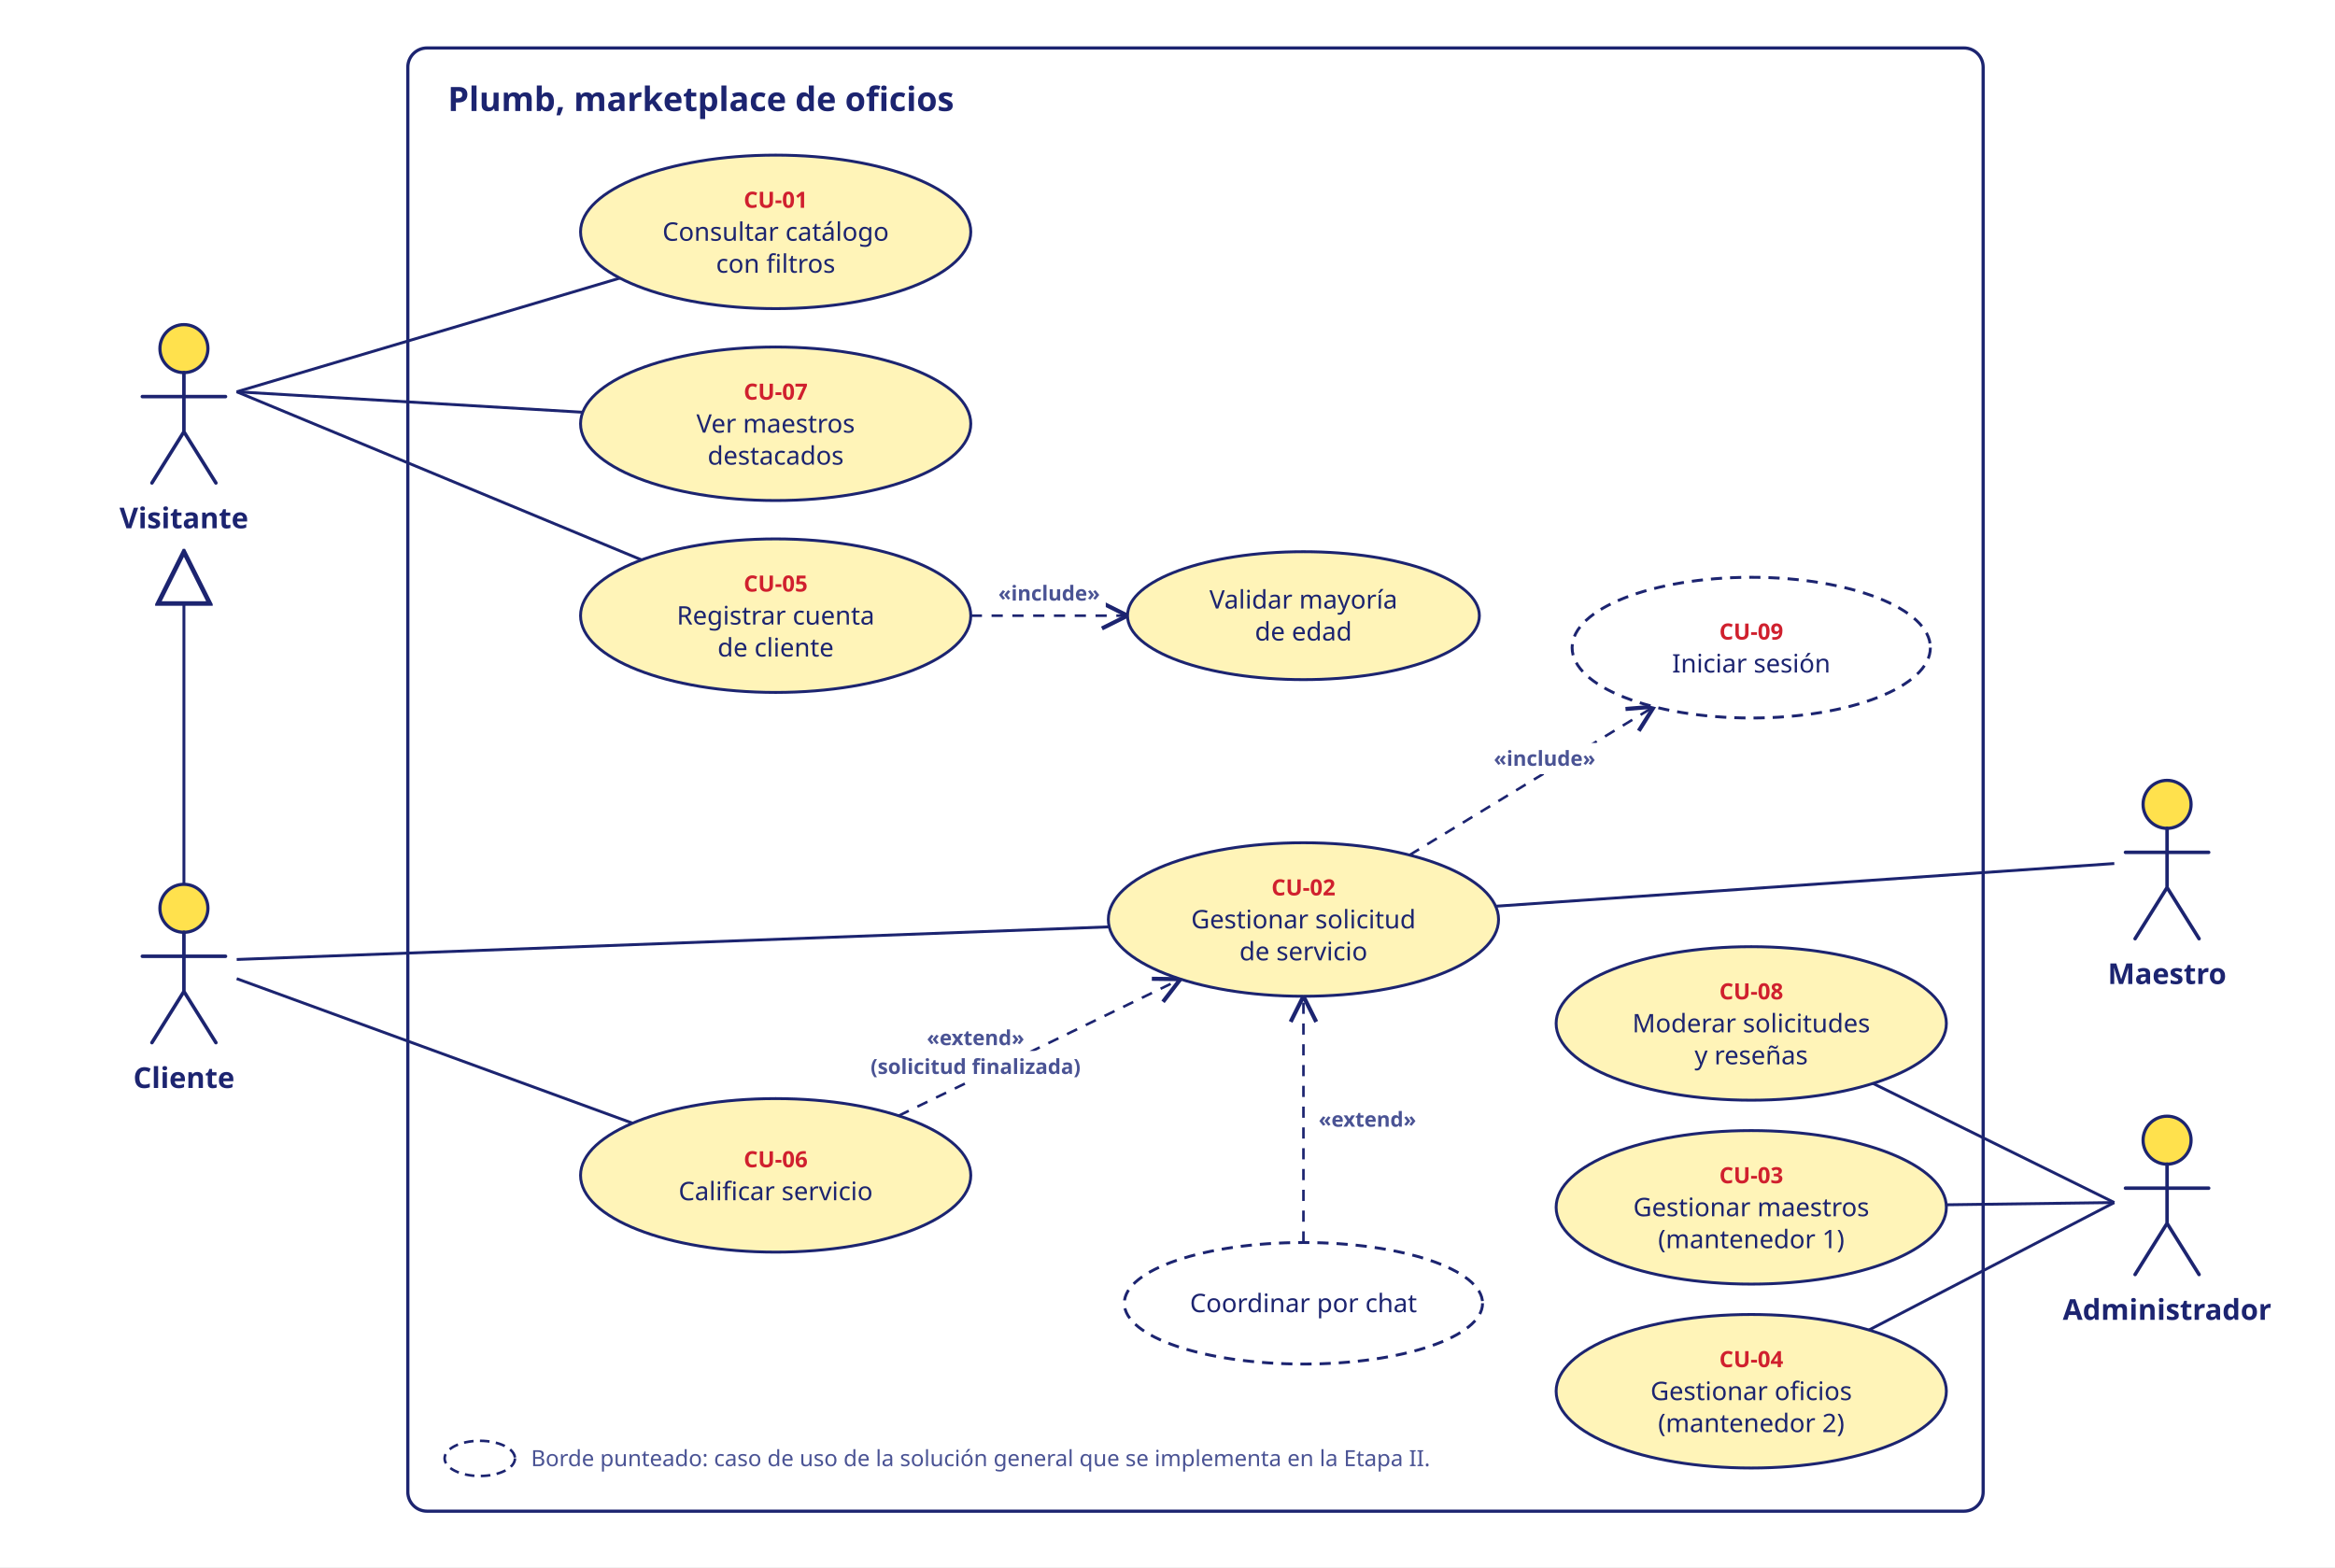
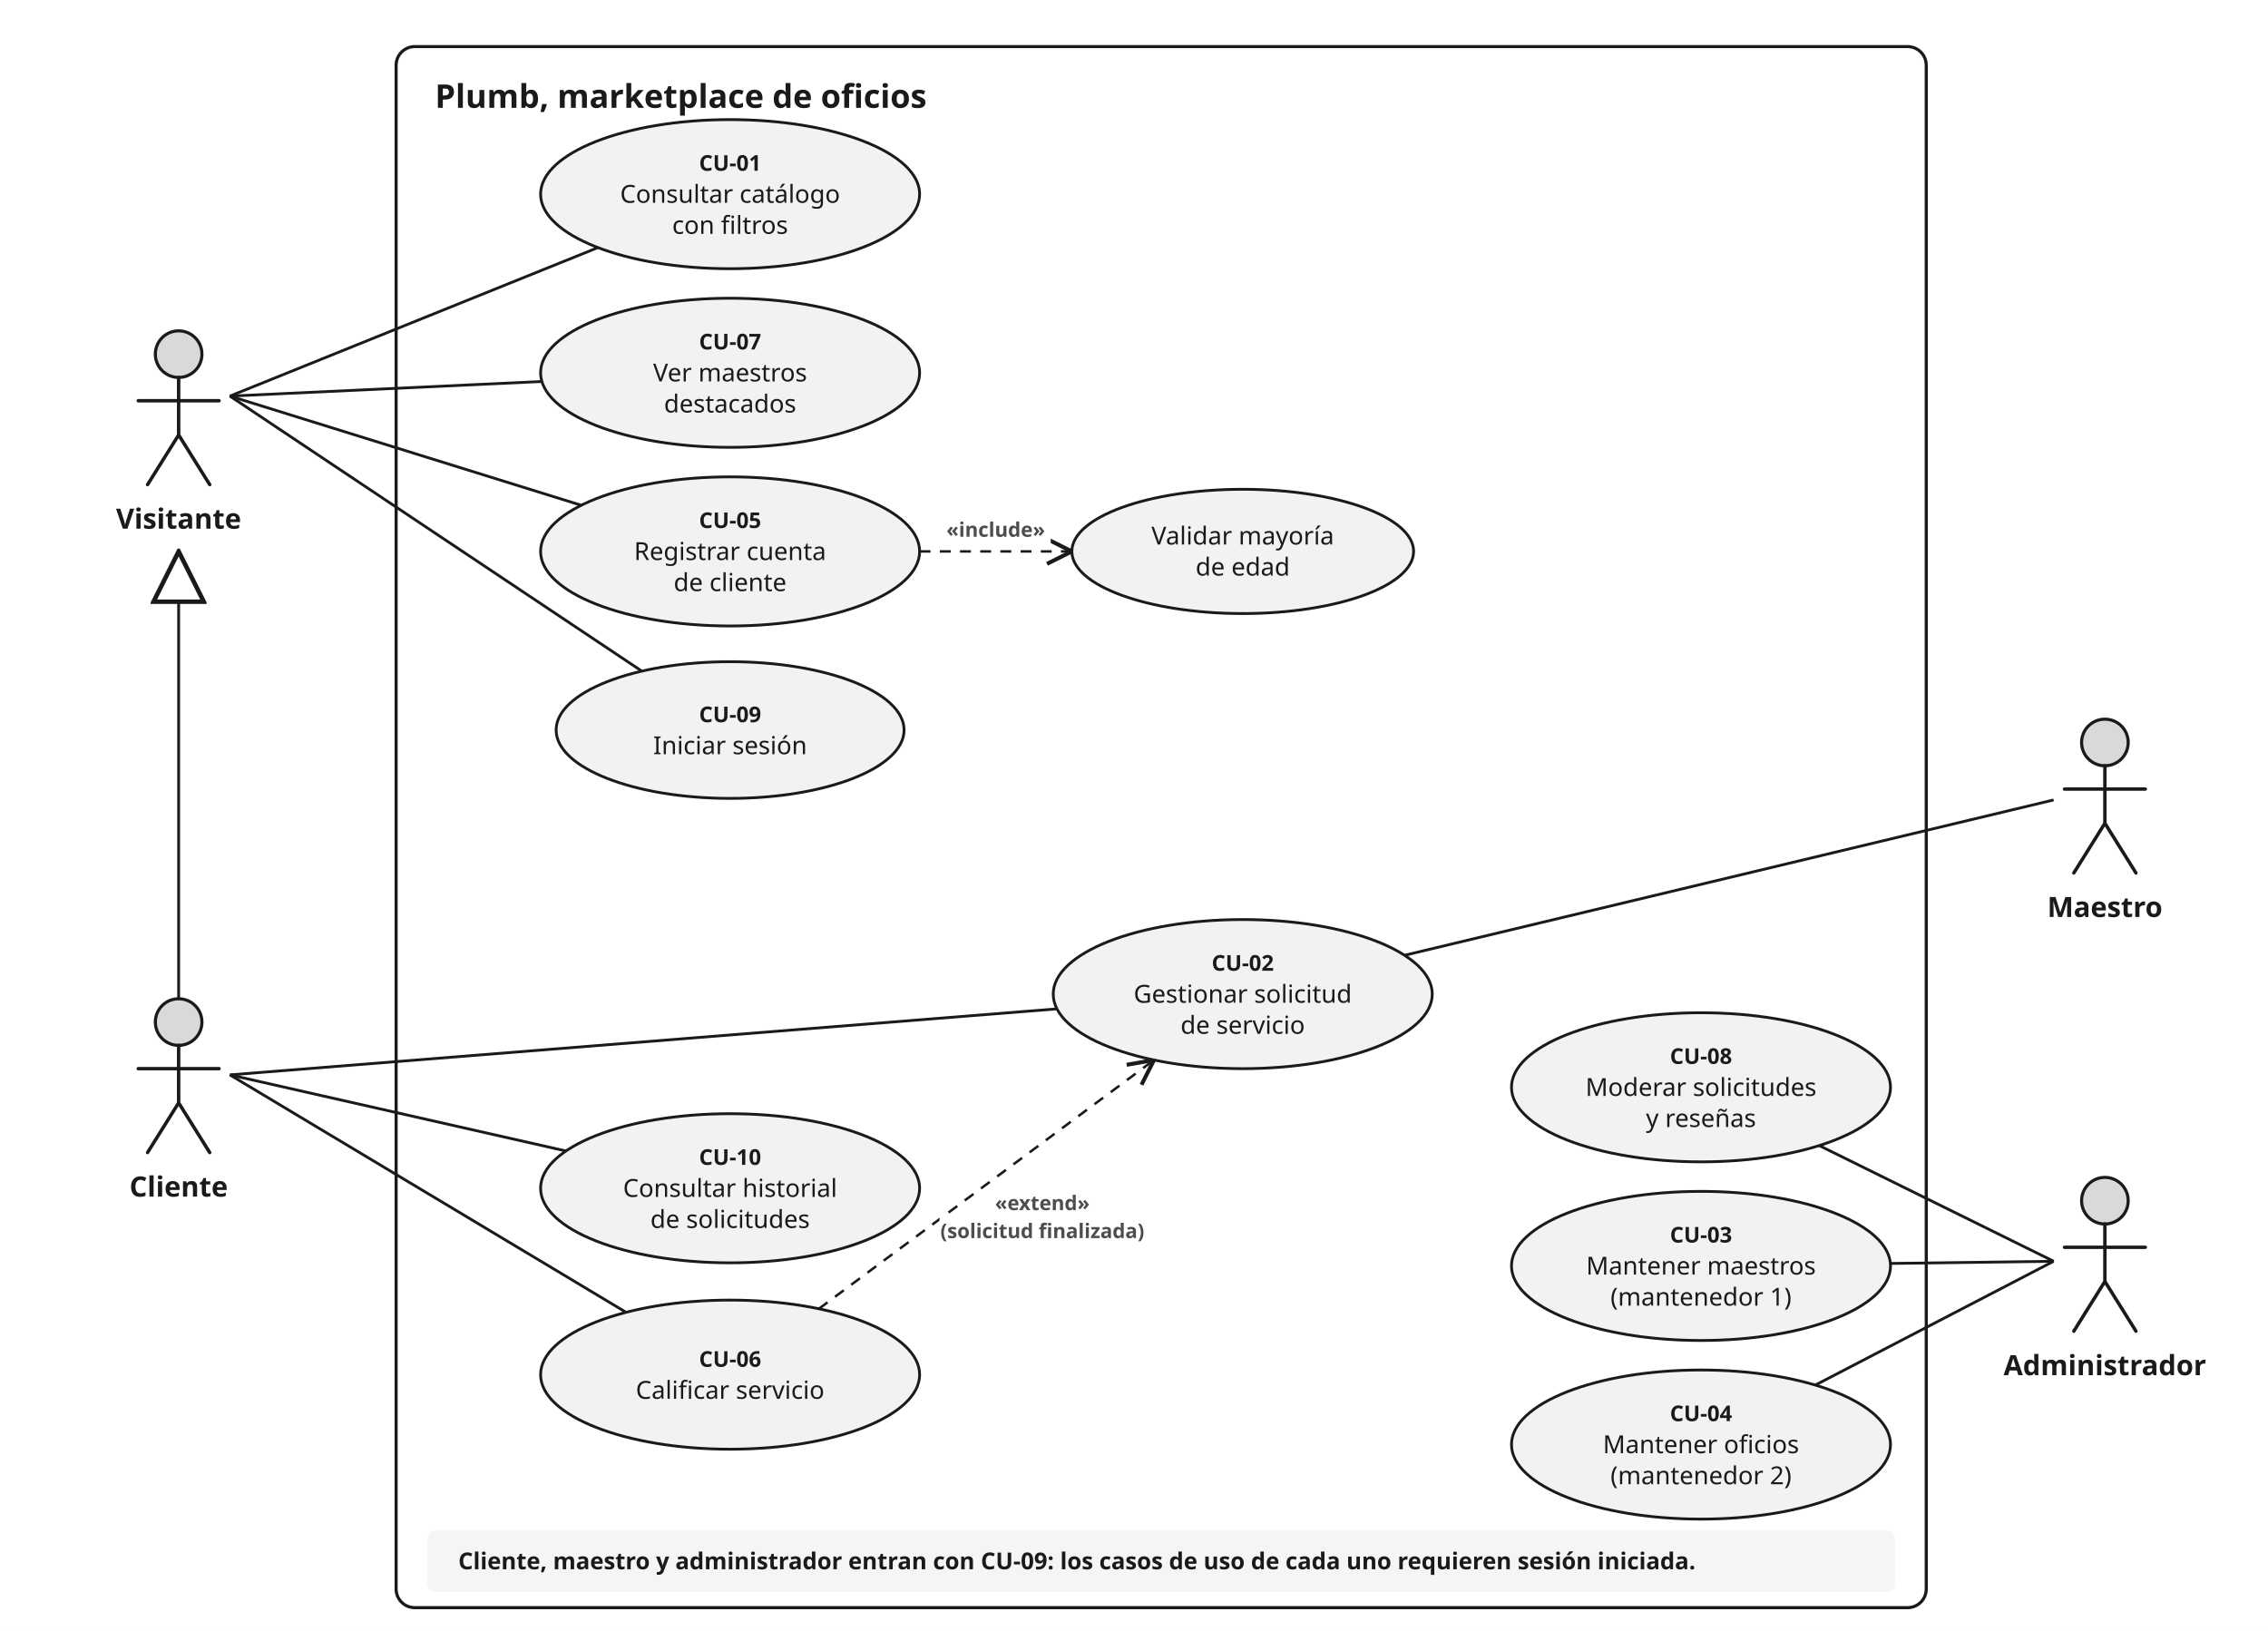
- <svg xmlns="http://www.w3.org/2000/svg" width="1460" height="980" viewBox="0 0 1460 980">
+ <svg xmlns="http://www.w3.org/2000/svg" width="1460" height="1050" viewBox="0 0 1460 1050">
  <defs>
    <marker id="flecha" viewBox="0 0 12 12" refX="11" refY="6" markerWidth="12" markerHeight="12" orient="auto-start-reverse">
-       <path d="M1 1 L11 6 L1 11" fill="none" stroke="#1C2470" stroke-width="1.6" />
+       <path d="M1 1 L11 6 L1 11" fill="none" stroke="#1A1A1A" stroke-width="1.6" />
    </marker>
    <marker id="flecha-llena" viewBox="0 0 12 12" refX="11" refY="6" markerWidth="11" markerHeight="11" orient="auto-start-reverse">
-       <path d="M0 0 L12 6 L0 12 z" fill="#1C2470" />
+       <path d="M0 0 L12 6 L0 12 z" fill="#1A1A1A" />
    </marker>
    <marker id="generalizacion" viewBox="0 0 20 20" refX="19" refY="10" markerWidth="20" markerHeight="20" orient="auto-start-reverse">
-       <path d="M1 1 L19 10 L1 19 z" fill="#FFFFFF" stroke="#1C2470" stroke-width="1.6" />
+       <path d="M1 1 L19 10 L1 19 z" fill="#FFFFFF" stroke="#1A1A1A" stroke-width="1.6" />
    </marker>
  </defs>
  <rect width="100%" height="100%" fill="#FFFFFF" />
-   <rect x="255" y="30" width="985" height="915" rx="12" fill="#FFFFFF" stroke="#1C2470" stroke-width="2" />
-   <line x1="115.0" y1="558.0" x2="115.0" y2="345.0" stroke="#1C2470" stroke-width="1.8" marker-end="url(#generalizacion)" />
-   <line x1="148.0" y1="245.0" x2="387.6" y2="173.9" stroke="#1C2470" stroke-width="1.8" />
-   <line x1="148.0" y1="245.0" x2="364.4" y2="257.8" stroke="#1C2470" stroke-width="1.8" />
-   <line x1="148.0" y1="245.0" x2="401.1" y2="350.1" stroke="#1C2470" stroke-width="1.8" />
-   <line x1="148.0" y1="600.0" x2="693.5" y2="579.6" stroke="#1C2470" stroke-width="1.8" />
-   <line x1="148.0" y1="612.0" x2="395.6" y2="702.4" stroke="#1C2470" stroke-width="1.8" />
-   <line x1="1322.0" y1="540.0" x2="935.2" y2="566.7" stroke="#1C2470" stroke-width="1.8" />
-   <line x1="1322.0" y1="752.0" x2="1171.1" y2="677.5" stroke="#1C2470" stroke-width="1.8" />
-   <line x1="1322.0" y1="752.0" x2="1216.9" y2="753.4" stroke="#1C2470" stroke-width="1.8" />
-   <line x1="1322.0" y1="752.0" x2="1168.6" y2="831.7" stroke="#1C2470" stroke-width="1.8" />
-   <line x1="607.0" y1="385.0" x2="705.0" y2="385.0" stroke="#1C2470" stroke-width="1.6" stroke-dasharray="7 6" marker-end="url(#flecha)" />
-   <line x1="881.3" y1="534.7" x2="1034.2" y2="441.9" stroke="#1C2470" stroke-width="1.6" stroke-dasharray="7 6" marker-end="url(#flecha)" />
-   <line x1="561.9" y1="697.7" x2="738.1" y2="612.3" stroke="#1C2470" stroke-width="1.6" stroke-dasharray="7 6" marker-end="url(#flecha)" />
-   <line x1="815.0" y1="777.0" x2="815.0" y2="623.0" stroke="#1C2470" stroke-width="1.6" stroke-dasharray="7 6" marker-end="url(#flecha)" />
-   <ellipse cx="485" cy="145" rx="122" ry="48" fill="#FFF4B8" stroke="#1C2470" stroke-width="1.8" />
-   <ellipse cx="485" cy="265" rx="122" ry="48" fill="#FFF4B8" stroke="#1C2470" stroke-width="1.8" />
-   <ellipse cx="485" cy="385" rx="122" ry="48" fill="#FFF4B8" stroke="#1C2470" stroke-width="1.8" />
-   <ellipse cx="815" cy="385" rx="110" ry="40" fill="#FFF4B8" stroke="#1C2470" stroke-width="1.8" />
-   <ellipse cx="815" cy="575" rx="122" ry="48" fill="#FFF4B8" stroke="#1C2470" stroke-width="1.8" />
-   <ellipse cx="485" cy="735" rx="122" ry="48" fill="#FFF4B8" stroke="#1C2470" stroke-width="1.8" />
-   <ellipse cx="815" cy="815" rx="112" ry="38" fill="#FFFFFF" stroke="#1C2470" stroke-width="1.8" stroke-dasharray="7 5" />
-   <ellipse cx="1095" cy="405" rx="112" ry="44" fill="#FFFFFF" stroke="#1C2470" stroke-width="1.8" stroke-dasharray="7 5" />
-   <ellipse cx="1095" cy="640" rx="122" ry="48" fill="#FFF4B8" stroke="#1C2470" stroke-width="1.8" />
-   <ellipse cx="1095" cy="755" rx="122" ry="48" fill="#FFF4B8" stroke="#1C2470" stroke-width="1.8" />
-   <ellipse cx="1095" cy="870" rx="122" ry="48" fill="#FFF4B8" stroke="#1C2470" stroke-width="1.8" />
-   <circle cx="115" cy="218" r="15" fill="#FFE14D" stroke="#1C2470" stroke-width="2" />
-   <path d="M115 233 V270 M89 248 H141 M115 270 L95 302 M115 270 L135 302" fill="none" stroke="#1C2470" stroke-width="2.2" stroke-linecap="round" />
-   <circle cx="115" cy="568" r="15" fill="#FFE14D" stroke="#1C2470" stroke-width="2" />
-   <path d="M115 583 V620 M89 598 H141 M115 620 L95 652 M115 620 L135 652" fill="none" stroke="#1C2470" stroke-width="2.2" stroke-linecap="round" />
-   <circle cx="1355" cy="503" r="15" fill="#FFE14D" stroke="#1C2470" stroke-width="2" />
-   <path d="M1355 518 V555 M1329 533 H1381 M1355 555 L1335 587 M1355 555 L1375 587" fill="none" stroke="#1C2470" stroke-width="2.2" stroke-linecap="round" />
-   <circle cx="1355" cy="713" r="15" fill="#FFE14D" stroke="#1C2470" stroke-width="2" />
-   <path d="M1355 728 V765 M1329 743 H1381 M1355 765 L1335 797 M1355 765 L1375 797" fill="none" stroke="#1C2470" stroke-width="2.2" stroke-linecap="round" />
-   <rect x="620.7" y="361.2" width="70.7" height="19.5" fill="#FFFFFF" />
-   <rect x="930.4" y="464.6" width="70.7" height="19.5" fill="#FFFFFF" />
-   <rect x="576.0" y="639.2" width="67.9" height="19.5" fill="#FFFFFF" />
-   <rect x="543.8" y="657.2" width="132.4" height="19.5" fill="#FFFFFF" />
-   <rect x="821.0" y="690.2" width="67.9" height="19.5" fill="#FFFFFF" />
-   <ellipse cx="300" cy="912" rx="22" ry="11" fill="#FFFFFF" stroke="#1C2470" stroke-width="1.6" stroke-dasharray="6 4" />
-   <text x="280.0" y="62.0" font-family="Archivo, 'Archivo Variable', sans-serif" font-size="21" font-weight="800" fill="#1C2470" text-anchor="start" dominant-baseline="middle">Plumb, marketplace de oficios</text>
-   <text x="485.0" y="125.0" font-family="Archivo, 'Archivo Variable', sans-serif" font-size="14" font-weight="800" fill="#D0202E" text-anchor="middle" dominant-baseline="middle">CU-01</text>
-   <text x="485.0" y="145.0" font-family="Archivo, 'Archivo Variable', sans-serif" font-size="16" font-weight="500" fill="#1C2470" text-anchor="middle" dominant-baseline="middle">Consultar catálogo</text>
-   <text x="485.0" y="165.0" font-family="Archivo, 'Archivo Variable', sans-serif" font-size="16" font-weight="500" fill="#1C2470" text-anchor="middle" dominant-baseline="middle">con filtros</text>
-   <text x="485.0" y="245.0" font-family="Archivo, 'Archivo Variable', sans-serif" font-size="14" font-weight="800" fill="#D0202E" text-anchor="middle" dominant-baseline="middle">CU-07</text>
-   <text x="485.0" y="265.0" font-family="Archivo, 'Archivo Variable', sans-serif" font-size="16" font-weight="500" fill="#1C2470" text-anchor="middle" dominant-baseline="middle">Ver maestros</text>
-   <text x="485.0" y="285.0" font-family="Archivo, 'Archivo Variable', sans-serif" font-size="16" font-weight="500" fill="#1C2470" text-anchor="middle" dominant-baseline="middle">destacados</text>
-   <text x="485.0" y="365.0" font-family="Archivo, 'Archivo Variable', sans-serif" font-size="14" font-weight="800" fill="#D0202E" text-anchor="middle" dominant-baseline="middle">CU-05</text>
-   <text x="485.0" y="385.0" font-family="Archivo, 'Archivo Variable', sans-serif" font-size="16" font-weight="500" fill="#1C2470" text-anchor="middle" dominant-baseline="middle">Registrar cuenta</text>
-   <text x="485.0" y="405.0" font-family="Archivo, 'Archivo Variable', sans-serif" font-size="16" font-weight="500" fill="#1C2470" text-anchor="middle" dominant-baseline="middle">de cliente</text>
-   <text x="815.0" y="375.0" font-family="Archivo, 'Archivo Variable', sans-serif" font-size="16" font-weight="500" fill="#1C2470" text-anchor="middle" dominant-baseline="middle">Validar mayoría</text>
-   <text x="815.0" y="395.0" font-family="Archivo, 'Archivo Variable', sans-serif" font-size="16" font-weight="500" fill="#1C2470" text-anchor="middle" dominant-baseline="middle">de edad</text>
-   <text x="815.0" y="555.0" font-family="Archivo, 'Archivo Variable', sans-serif" font-size="14" font-weight="800" fill="#D0202E" text-anchor="middle" dominant-baseline="middle">CU-02</text>
-   <text x="815.0" y="575.0" font-family="Archivo, 'Archivo Variable', sans-serif" font-size="16" font-weight="500" fill="#1C2470" text-anchor="middle" dominant-baseline="middle">Gestionar solicitud</text>
-   <text x="815.0" y="595.0" font-family="Archivo, 'Archivo Variable', sans-serif" font-size="16" font-weight="500" fill="#1C2470" text-anchor="middle" dominant-baseline="middle">de servicio</text>
-   <text x="485.0" y="725.0" font-family="Archivo, 'Archivo Variable', sans-serif" font-size="14" font-weight="800" fill="#D0202E" text-anchor="middle" dominant-baseline="middle">CU-06</text>
-   <text x="485.0" y="745.0" font-family="Archivo, 'Archivo Variable', sans-serif" font-size="16" font-weight="500" fill="#1C2470" text-anchor="middle" dominant-baseline="middle">Calificar servicio</text>
-   <text x="815.0" y="815.0" font-family="Archivo, 'Archivo Variable', sans-serif" font-size="16" font-weight="500" fill="#1C2470" text-anchor="middle" dominant-baseline="middle">Coordinar por chat</text>
-   <text x="1095.0" y="395.0" font-family="Archivo, 'Archivo Variable', sans-serif" font-size="14" font-weight="800" fill="#D0202E" text-anchor="middle" dominant-baseline="middle">CU-09</text>
-   <text x="1095.0" y="415.0" font-family="Archivo, 'Archivo Variable', sans-serif" font-size="16" font-weight="500" fill="#1C2470" text-anchor="middle" dominant-baseline="middle">Iniciar sesión</text>
-   <text x="1095.0" y="620.0" font-family="Archivo, 'Archivo Variable', sans-serif" font-size="14" font-weight="800" fill="#D0202E" text-anchor="middle" dominant-baseline="middle">CU-08</text>
-   <text x="1095.0" y="640.0" font-family="Archivo, 'Archivo Variable', sans-serif" font-size="16" font-weight="500" fill="#1C2470" text-anchor="middle" dominant-baseline="middle">Moderar solicitudes</text>
-   <text x="1095.0" y="660.0" font-family="Archivo, 'Archivo Variable', sans-serif" font-size="16" font-weight="500" fill="#1C2470" text-anchor="middle" dominant-baseline="middle">y reseñas</text>
-   <text x="1095.0" y="735.0" font-family="Archivo, 'Archivo Variable', sans-serif" font-size="14" font-weight="800" fill="#D0202E" text-anchor="middle" dominant-baseline="middle">CU-03</text>
-   <text x="1095.0" y="755.0" font-family="Archivo, 'Archivo Variable', sans-serif" font-size="16" font-weight="500" fill="#1C2470" text-anchor="middle" dominant-baseline="middle">Gestionar maestros</text>
-   <text x="1095.0" y="775.0" font-family="Archivo, 'Archivo Variable', sans-serif" font-size="16" font-weight="500" fill="#1C2470" text-anchor="middle" dominant-baseline="middle">(mantenedor 1)</text>
-   <text x="1095.0" y="850.0" font-family="Archivo, 'Archivo Variable', sans-serif" font-size="14" font-weight="800" fill="#D0202E" text-anchor="middle" dominant-baseline="middle">CU-04</text>
-   <text x="1095.0" y="870.0" font-family="Archivo, 'Archivo Variable', sans-serif" font-size="16" font-weight="500" fill="#1C2470" text-anchor="middle" dominant-baseline="middle">Gestionar oficios</text>
-   <text x="1095.0" y="890.0" font-family="Archivo, 'Archivo Variable', sans-serif" font-size="16" font-weight="500" fill="#1C2470" text-anchor="middle" dominant-baseline="middle">(mantenedor 2)</text>
-   <text x="115.0" y="324.0" font-family="Archivo, 'Archivo Variable', sans-serif" font-size="18" font-weight="800" fill="#1C2470" text-anchor="middle" dominant-baseline="middle">Visitante</text>
-   <text x="115.0" y="674.0" font-family="Archivo, 'Archivo Variable', sans-serif" font-size="18" font-weight="800" fill="#1C2470" text-anchor="middle" dominant-baseline="middle">Cliente</text>
-   <text x="1355.0" y="609.0" font-family="Archivo, 'Archivo Variable', sans-serif" font-size="18" font-weight="800" fill="#1C2470" text-anchor="middle" dominant-baseline="middle">Maestro</text>
-   <text x="1355.0" y="819.0" font-family="Archivo, 'Archivo Variable', sans-serif" font-size="18" font-weight="800" fill="#1C2470" text-anchor="middle" dominant-baseline="middle">Administrador</text>
-   <text x="656.0" y="371.0" font-family="Archivo, 'Archivo Variable', sans-serif" font-size="13" font-weight="600" fill="#4A5394" text-anchor="middle" dominant-baseline="middle">«include»</text>
-   <text x="965.8" y="474.3" font-family="Archivo, 'Archivo Variable', sans-serif" font-size="13" font-weight="600" fill="#4A5394" text-anchor="middle" dominant-baseline="middle">«include»</text>
-   <text x="610.0" y="649.0" font-family="Archivo, 'Archivo Variable', sans-serif" font-size="13" font-weight="600" fill="#4A5394" text-anchor="middle" dominant-baseline="middle">«extend»</text>
-   <text x="610.0" y="667.0" font-family="Archivo, 'Archivo Variable', sans-serif" font-size="13" font-weight="600" fill="#4A5394" text-anchor="middle" dominant-baseline="middle">(solicitud finalizada)</text>
-   <text x="855.0" y="700.0" font-family="Archivo, 'Archivo Variable', sans-serif" font-size="13" font-weight="600" fill="#4A5394" text-anchor="middle" dominant-baseline="middle">«extend»</text>
-   <text x="332.0" y="912.0" font-family="Archivo, 'Archivo Variable', sans-serif" font-size="14" font-weight="500" fill="#4A5394" text-anchor="start" dominant-baseline="middle">Borde punteado: caso de uso de la solución general que se implementa en la Etapa II.</text>
+   <rect x="255" y="30" width="985" height="1005" rx="12" fill="#FFFFFF" stroke="#1A1A1A" stroke-width="2" />
+   <line x1="115.0" y1="648.0" x2="115.0" y2="355.0" stroke="#1A1A1A" stroke-width="1.8" marker-end="url(#generalizacion)" />
+   <line x1="148.0" y1="255.0" x2="384.9" y2="159.4" stroke="#1A1A1A" stroke-width="1.8" />
+   <line x1="148.0" y1="255.0" x2="348.8" y2="245.6" stroke="#1A1A1A" stroke-width="1.8" />
+   <line x1="148.0" y1="255.0" x2="374.2" y2="325.3" stroke="#1A1A1A" stroke-width="1.8" />
+   <line x1="148.0" y1="255.0" x2="413.2" y2="432.1" stroke="#1A1A1A" stroke-width="1.8" />
+   <line x1="148.0" y1="692.0" x2="680.4" y2="649.5" stroke="#1A1A1A" stroke-width="1.8" />
+   <line x1="148.0" y1="692.0" x2="364.3" y2="741.0" stroke="#1A1A1A" stroke-width="1.8" />
+   <line x1="148.0" y1="692.0" x2="403.1" y2="844.9" stroke="#1A1A1A" stroke-width="1.8" />
+   <line x1="1322.0" y1="515.0" x2="904.2" y2="615.0" stroke="#1A1A1A" stroke-width="1.8" />
+   <line x1="1322.0" y1="812.0" x2="1171.1" y2="737.5" stroke="#1A1A1A" stroke-width="1.8" />
+   <line x1="1322.0" y1="812.0" x2="1216.9" y2="813.4" stroke="#1A1A1A" stroke-width="1.8" />
+   <line x1="1322.0" y1="812.0" x2="1168.6" y2="891.7" stroke="#1A1A1A" stroke-width="1.8" />
+   <line x1="592.0" y1="355.0" x2="690.0" y2="355.0" stroke="#1A1A1A" stroke-width="1.6" stroke-dasharray="7 6" marker-end="url(#flecha)" />
+   <line x1="527.1" y1="842.6" x2="742.9" y2="682.4" stroke="#1A1A1A" stroke-width="1.6" stroke-dasharray="7 6" marker-end="url(#flecha)" />
+   <ellipse cx="470" cy="125" rx="122" ry="48" fill="#F2F2F2" stroke="#1A1A1A" stroke-width="1.8" />
+   <ellipse cx="470" cy="240" rx="122" ry="48" fill="#F2F2F2" stroke="#1A1A1A" stroke-width="1.8" />
+   <ellipse cx="470" cy="355" rx="122" ry="48" fill="#F2F2F2" stroke="#1A1A1A" stroke-width="1.8" />
+   <ellipse cx="470" cy="470" rx="112" ry="44" fill="#F2F2F2" stroke="#1A1A1A" stroke-width="1.8" />
+   <ellipse cx="800" cy="355" rx="110" ry="40" fill="#F2F2F2" stroke="#1A1A1A" stroke-width="1.8" />
+   <ellipse cx="800" cy="640" rx="122" ry="48" fill="#F2F2F2" stroke="#1A1A1A" stroke-width="1.8" />
+   <ellipse cx="470" cy="765" rx="122" ry="48" fill="#F2F2F2" stroke="#1A1A1A" stroke-width="1.8" />
+   <ellipse cx="470" cy="885" rx="122" ry="48" fill="#F2F2F2" stroke="#1A1A1A" stroke-width="1.8" />
+   <ellipse cx="1095" cy="700" rx="122" ry="48" fill="#F2F2F2" stroke="#1A1A1A" stroke-width="1.8" />
+   <ellipse cx="1095" cy="815" rx="122" ry="48" fill="#F2F2F2" stroke="#1A1A1A" stroke-width="1.8" />
+   <ellipse cx="1095" cy="930" rx="122" ry="48" fill="#F2F2F2" stroke="#1A1A1A" stroke-width="1.8" />
+   <circle cx="115" cy="228" r="15" fill="#D9D9D9" stroke="#1A1A1A" stroke-width="2" />
+   <path d="M115 243 V280 M89 258 H141 M115 280 L95 312 M115 280 L135 312" fill="none" stroke="#1A1A1A" stroke-width="2.2" stroke-linecap="round" />
+   <circle cx="115" cy="658" r="15" fill="#D9D9D9" stroke="#1A1A1A" stroke-width="2" />
+   <path d="M115 673 V710 M89 688 H141 M115 710 L95 742 M115 710 L135 742" fill="none" stroke="#1A1A1A" stroke-width="2.2" stroke-linecap="round" />
+   <circle cx="1355" cy="478" r="15" fill="#D9D9D9" stroke="#1A1A1A" stroke-width="2" />
+   <path d="M1355 493 V530 M1329 508 H1381 M1355 530 L1335 562 M1355 530 L1375 562" fill="none" stroke="#1A1A1A" stroke-width="2.2" stroke-linecap="round" />
+   <circle cx="1355" cy="773" r="15" fill="#D9D9D9" stroke="#1A1A1A" stroke-width="2" />
+   <path d="M1355 788 V825 M1329 803 H1381 M1355 825 L1335 857 M1355 825 L1375 857" fill="none" stroke="#1A1A1A" stroke-width="2.2" stroke-linecap="round" />
+   <rect x="605.7" y="331.2" width="70.7" height="19.5" fill="#FFFFFF" />
+   <rect x="637.0" y="764.8" width="67.9" height="19.5" fill="#FFFFFF" />
+   <rect x="604.8" y="782.8" width="132.4" height="19.5" fill="#FFFFFF" />
+   <rect x="275" y="985" width="945" height="40" rx="6" fill="#F5F5F5" />
+   <text x="280.0" y="62.0" font-family="Carlito, Calibri, sans-serif" font-size="21" font-weight="800" fill="#1A1A1A" text-anchor="start" dominant-baseline="middle">Plumb, marketplace de oficios</text>
+   <text x="470.0" y="105.0" font-family="Carlito, Calibri, sans-serif" font-size="14" font-weight="800" fill="#1A1A1A" text-anchor="middle" dominant-baseline="middle">CU-01</text>
+   <text x="470.0" y="125.0" font-family="Carlito, Calibri, sans-serif" font-size="16" font-weight="500" fill="#1A1A1A" text-anchor="middle" dominant-baseline="middle">Consultar catálogo</text>
+   <text x="470.0" y="145.0" font-family="Carlito, Calibri, sans-serif" font-size="16" font-weight="500" fill="#1A1A1A" text-anchor="middle" dominant-baseline="middle">con filtros</text>
+   <text x="470.0" y="220.0" font-family="Carlito, Calibri, sans-serif" font-size="14" font-weight="800" fill="#1A1A1A" text-anchor="middle" dominant-baseline="middle">CU-07</text>
+   <text x="470.0" y="240.0" font-family="Carlito, Calibri, sans-serif" font-size="16" font-weight="500" fill="#1A1A1A" text-anchor="middle" dominant-baseline="middle">Ver maestros</text>
+   <text x="470.0" y="260.0" font-family="Carlito, Calibri, sans-serif" font-size="16" font-weight="500" fill="#1A1A1A" text-anchor="middle" dominant-baseline="middle">destacados</text>
+   <text x="470.0" y="335.0" font-family="Carlito, Calibri, sans-serif" font-size="14" font-weight="800" fill="#1A1A1A" text-anchor="middle" dominant-baseline="middle">CU-05</text>
+   <text x="470.0" y="355.0" font-family="Carlito, Calibri, sans-serif" font-size="16" font-weight="500" fill="#1A1A1A" text-anchor="middle" dominant-baseline="middle">Registrar cuenta</text>
+   <text x="470.0" y="375.0" font-family="Carlito, Calibri, sans-serif" font-size="16" font-weight="500" fill="#1A1A1A" text-anchor="middle" dominant-baseline="middle">de cliente</text>
+   <text x="470.0" y="460.0" font-family="Carlito, Calibri, sans-serif" font-size="14" font-weight="800" fill="#1A1A1A" text-anchor="middle" dominant-baseline="middle">CU-09</text>
+   <text x="470.0" y="480.0" font-family="Carlito, Calibri, sans-serif" font-size="16" font-weight="500" fill="#1A1A1A" text-anchor="middle" dominant-baseline="middle">Iniciar sesión</text>
+   <text x="800.0" y="345.0" font-family="Carlito, Calibri, sans-serif" font-size="16" font-weight="500" fill="#1A1A1A" text-anchor="middle" dominant-baseline="middle">Validar mayoría</text>
+   <text x="800.0" y="365.0" font-family="Carlito, Calibri, sans-serif" font-size="16" font-weight="500" fill="#1A1A1A" text-anchor="middle" dominant-baseline="middle">de edad</text>
+   <text x="800.0" y="620.0" font-family="Carlito, Calibri, sans-serif" font-size="14" font-weight="800" fill="#1A1A1A" text-anchor="middle" dominant-baseline="middle">CU-02</text>
+   <text x="800.0" y="640.0" font-family="Carlito, Calibri, sans-serif" font-size="16" font-weight="500" fill="#1A1A1A" text-anchor="middle" dominant-baseline="middle">Gestionar solicitud</text>
+   <text x="800.0" y="660.0" font-family="Carlito, Calibri, sans-serif" font-size="16" font-weight="500" fill="#1A1A1A" text-anchor="middle" dominant-baseline="middle">de servicio</text>
+   <text x="470.0" y="745.0" font-family="Carlito, Calibri, sans-serif" font-size="14" font-weight="800" fill="#1A1A1A" text-anchor="middle" dominant-baseline="middle">CU-10</text>
+   <text x="470.0" y="765.0" font-family="Carlito, Calibri, sans-serif" font-size="16" font-weight="500" fill="#1A1A1A" text-anchor="middle" dominant-baseline="middle">Consultar historial</text>
+   <text x="470.0" y="785.0" font-family="Carlito, Calibri, sans-serif" font-size="16" font-weight="500" fill="#1A1A1A" text-anchor="middle" dominant-baseline="middle">de solicitudes</text>
+   <text x="470.0" y="875.0" font-family="Carlito, Calibri, sans-serif" font-size="14" font-weight="800" fill="#1A1A1A" text-anchor="middle" dominant-baseline="middle">CU-06</text>
+   <text x="470.0" y="895.0" font-family="Carlito, Calibri, sans-serif" font-size="16" font-weight="500" fill="#1A1A1A" text-anchor="middle" dominant-baseline="middle">Calificar servicio</text>
+   <text x="1095.0" y="680.0" font-family="Carlito, Calibri, sans-serif" font-size="14" font-weight="800" fill="#1A1A1A" text-anchor="middle" dominant-baseline="middle">CU-08</text>
+   <text x="1095.0" y="700.0" font-family="Carlito, Calibri, sans-serif" font-size="16" font-weight="500" fill="#1A1A1A" text-anchor="middle" dominant-baseline="middle">Moderar solicitudes</text>
+   <text x="1095.0" y="720.0" font-family="Carlito, Calibri, sans-serif" font-size="16" font-weight="500" fill="#1A1A1A" text-anchor="middle" dominant-baseline="middle">y reseñas</text>
+   <text x="1095.0" y="795.0" font-family="Carlito, Calibri, sans-serif" font-size="14" font-weight="800" fill="#1A1A1A" text-anchor="middle" dominant-baseline="middle">CU-03</text>
+   <text x="1095.0" y="815.0" font-family="Carlito, Calibri, sans-serif" font-size="16" font-weight="500" fill="#1A1A1A" text-anchor="middle" dominant-baseline="middle">Mantener maestros</text>
+   <text x="1095.0" y="835.0" font-family="Carlito, Calibri, sans-serif" font-size="16" font-weight="500" fill="#1A1A1A" text-anchor="middle" dominant-baseline="middle">(mantenedor 1)</text>
+   <text x="1095.0" y="910.0" font-family="Carlito, Calibri, sans-serif" font-size="14" font-weight="800" fill="#1A1A1A" text-anchor="middle" dominant-baseline="middle">CU-04</text>
+   <text x="1095.0" y="930.0" font-family="Carlito, Calibri, sans-serif" font-size="16" font-weight="500" fill="#1A1A1A" text-anchor="middle" dominant-baseline="middle">Mantener oficios</text>
+   <text x="1095.0" y="950.0" font-family="Carlito, Calibri, sans-serif" font-size="16" font-weight="500" fill="#1A1A1A" text-anchor="middle" dominant-baseline="middle">(mantenedor 2)</text>
+   <text x="115.0" y="334.0" font-family="Carlito, Calibri, sans-serif" font-size="18" font-weight="800" fill="#1A1A1A" text-anchor="middle" dominant-baseline="middle">Visitante</text>
+   <text x="115.0" y="764.0" font-family="Carlito, Calibri, sans-serif" font-size="18" font-weight="800" fill="#1A1A1A" text-anchor="middle" dominant-baseline="middle">Cliente</text>
+   <text x="1355.0" y="584.0" font-family="Carlito, Calibri, sans-serif" font-size="18" font-weight="800" fill="#1A1A1A" text-anchor="middle" dominant-baseline="middle">Maestro</text>
+   <text x="1355.0" y="879.0" font-family="Carlito, Calibri, sans-serif" font-size="18" font-weight="800" fill="#1A1A1A" text-anchor="middle" dominant-baseline="middle">Administrador</text>
+   <text x="641.0" y="341.0" font-family="Carlito, Calibri, sans-serif" font-size="13" font-weight="600" fill="#4D4D4D" text-anchor="middle" dominant-baseline="middle">«include»</text>
+   <text x="671.0" y="774.5" font-family="Carlito, Calibri, sans-serif" font-size="13" font-weight="600" fill="#4D4D4D" text-anchor="middle" dominant-baseline="middle">«extend»</text>
+   <text x="671.0" y="792.5" font-family="Carlito, Calibri, sans-serif" font-size="13" font-weight="600" fill="#4D4D4D" text-anchor="middle" dominant-baseline="middle">(solicitud finalizada)</text>
+   <text x="295.0" y="1005.0" font-family="Carlito, Calibri, sans-serif" font-size="15" font-weight="600" fill="#1A1A1A" text-anchor="start" dominant-baseline="middle">Cliente, maestro y administrador entran con CU-09: los casos de uso de cada uno requieren sesión iniciada.</text>
</svg>
